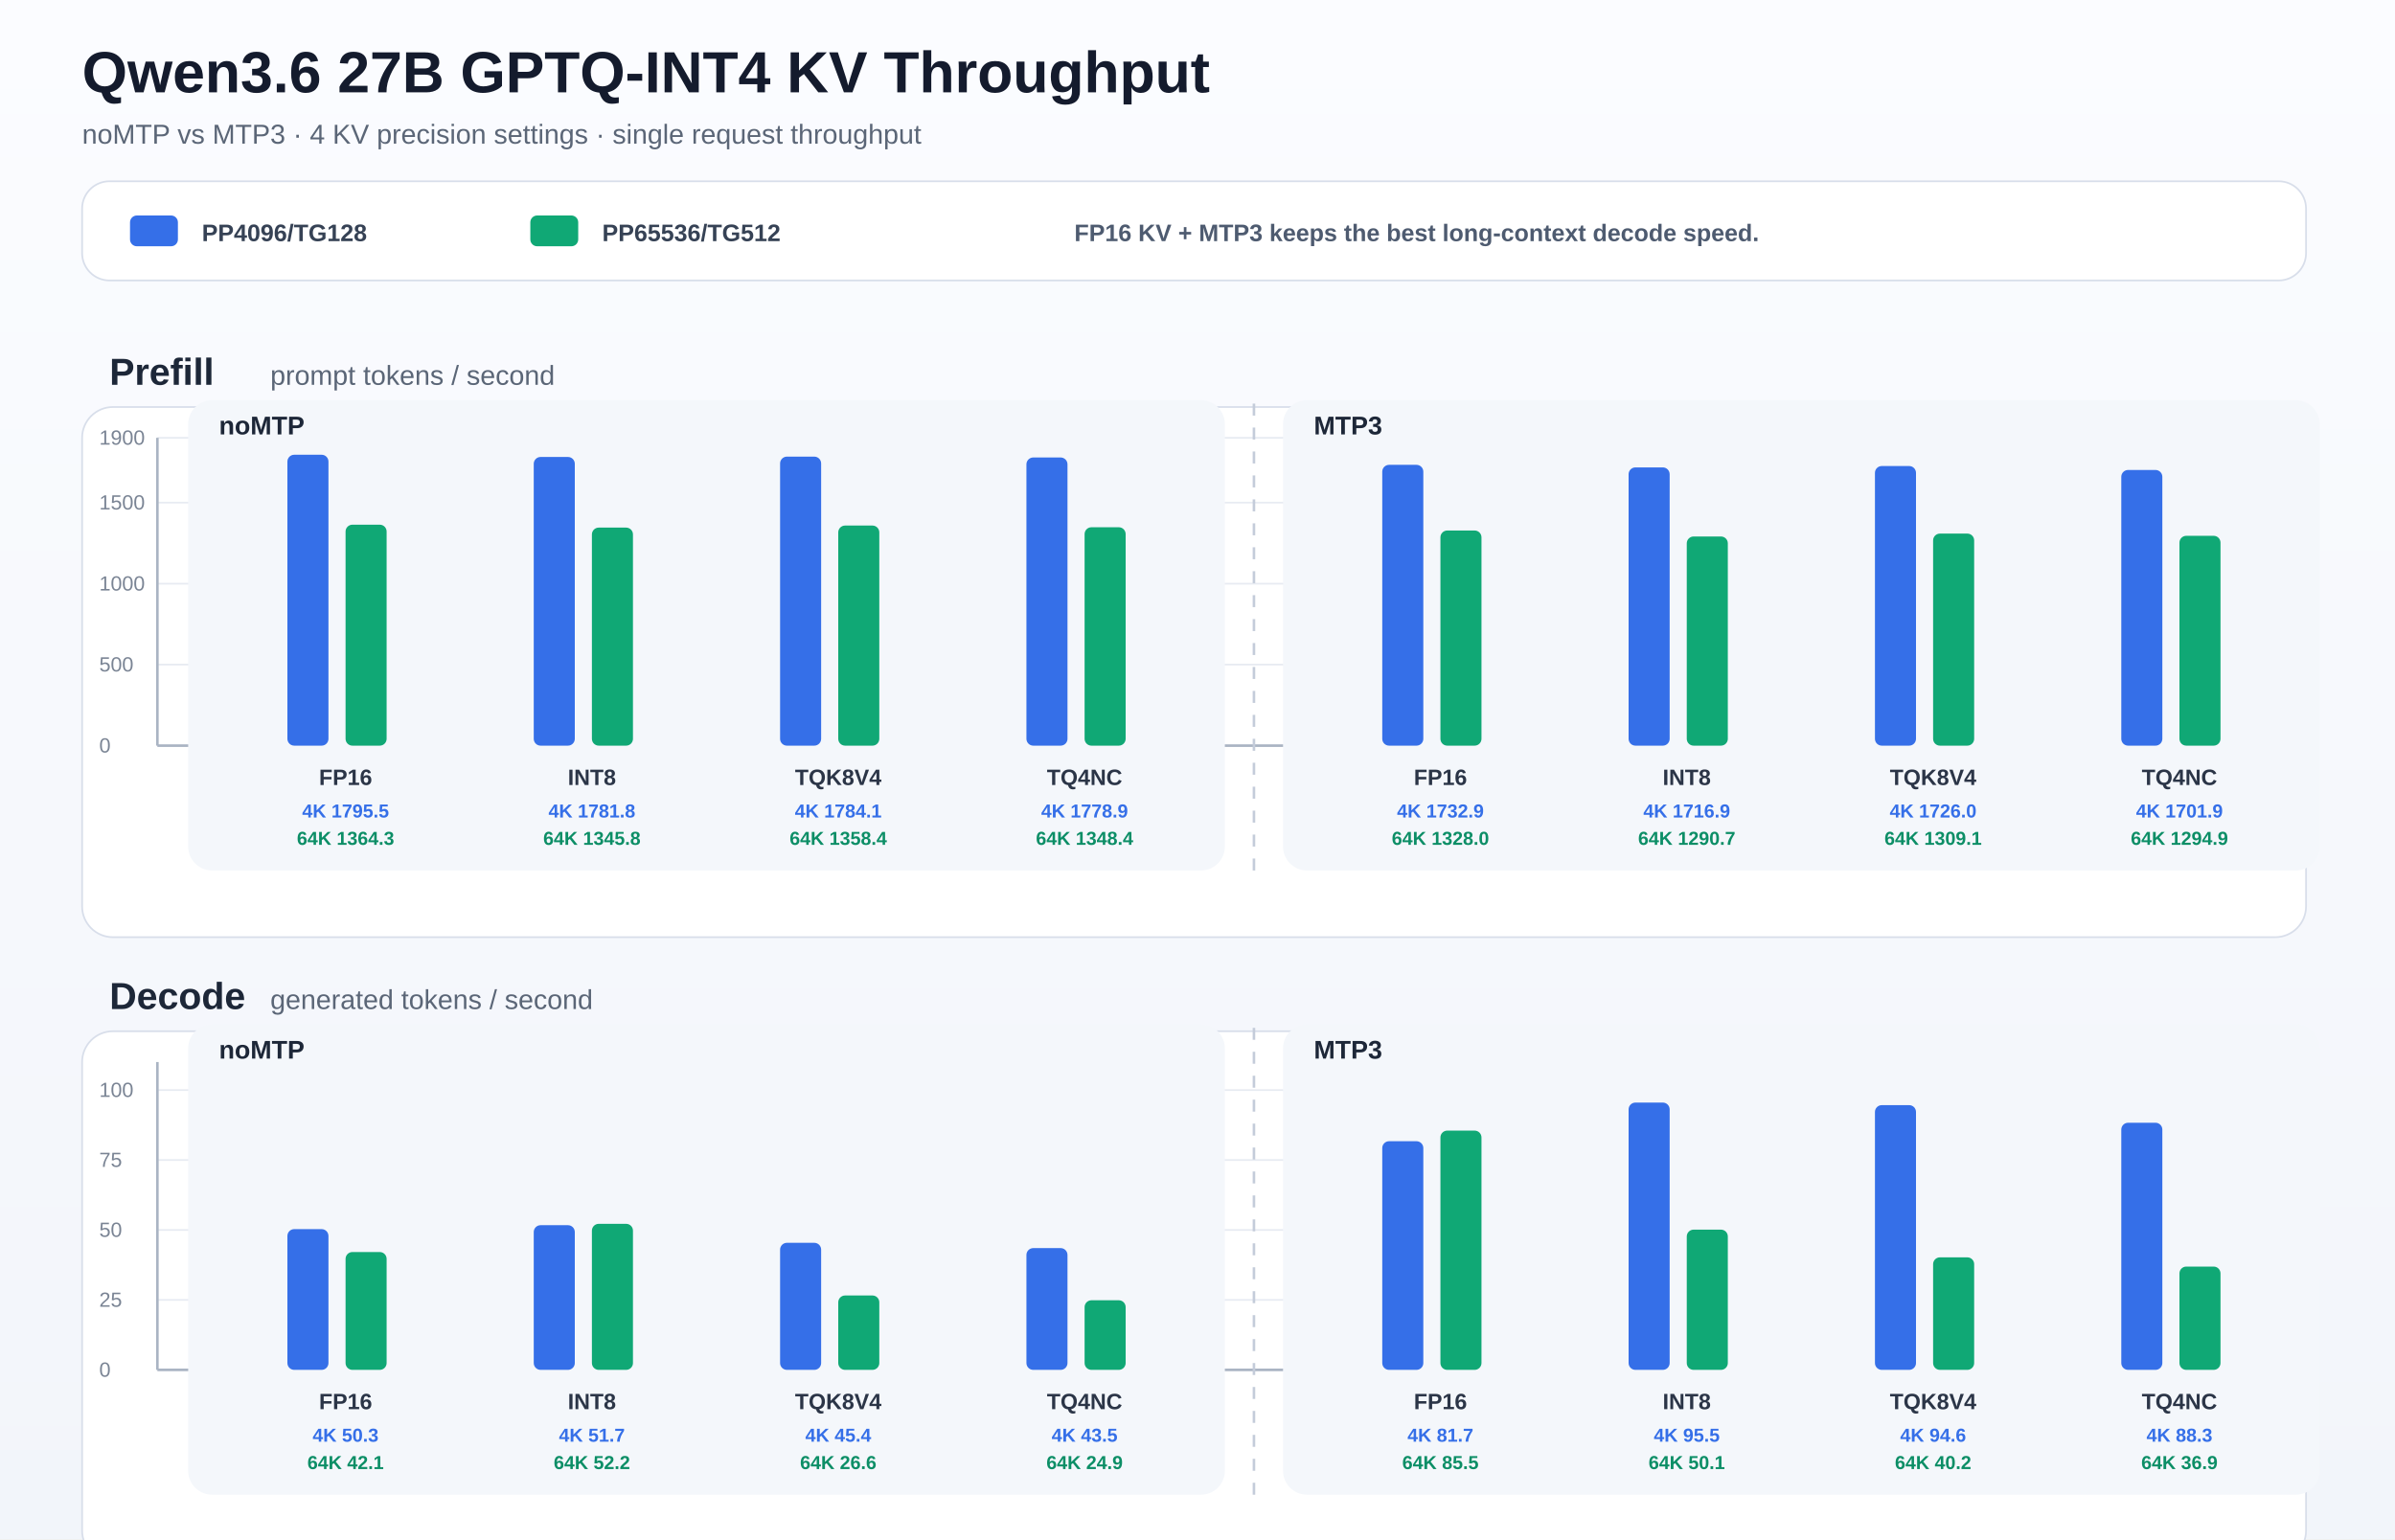
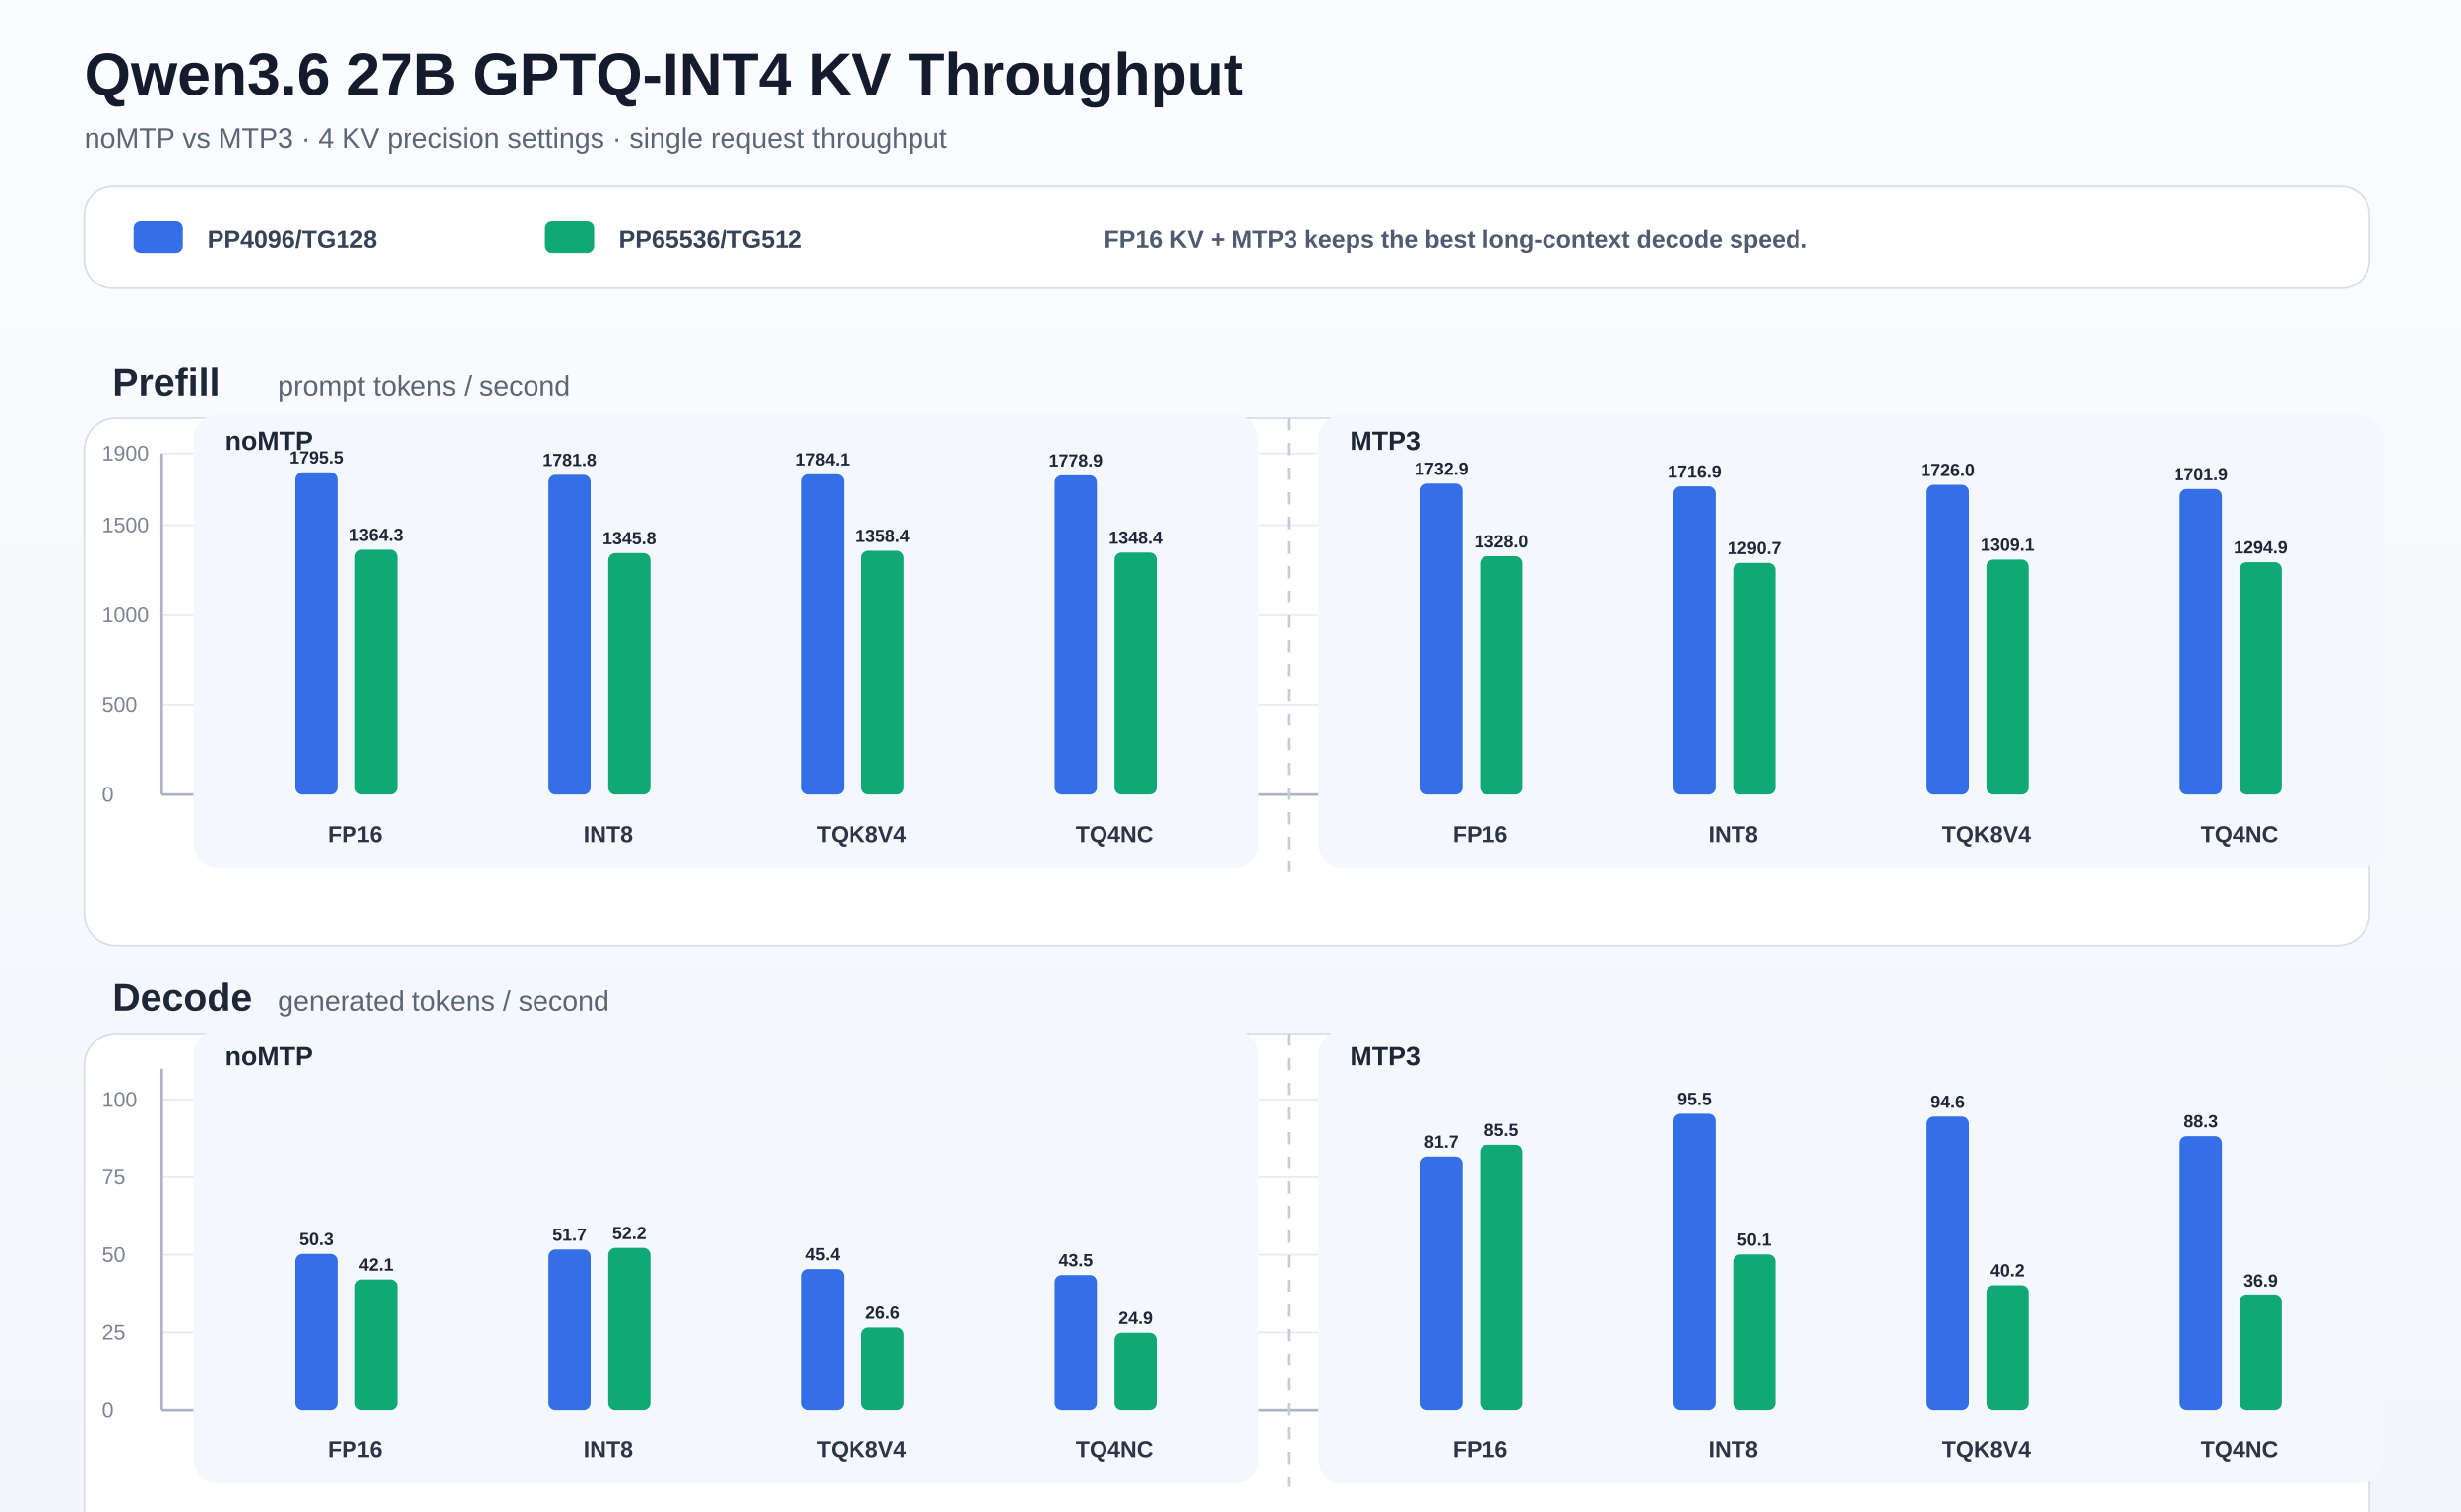
- <svg xmlns="http://www.w3.org/2000/svg" width="1400" height="900" viewBox="0 0 1400 900" role="img" aria-labelledby="title desc">
+ <svg xmlns="http://www.w3.org/2000/svg" width="1400" height="860" viewBox="0 0 1400 860" role="img" aria-labelledby="title desc">
  <defs>
    <linearGradient id="bg" x1="0" x2="0" y1="0" y2="1">
      <stop offset="0" stop-color="#fbfcff" />
      <stop offset="1" stop-color="#f2f5fa" />
    </linearGradient>
    <style>
      .card { fill: #ffffff; stroke: #d8deea; stroke-width: 1; }
      .soft { fill: #f4f7fb; }
      .grid { stroke: #e7ebf2; stroke-width: 1; }
      .axis { stroke: #aab4c3; stroke-width: 1.5; }
      .split { stroke: #c4ccda; stroke-width: 1.5; stroke-dasharray: 7 7; }
      .title { font: 700 34px Arial, Helvetica, sans-serif; fill: #141b2d; }
      .sub { font: 500 16px Arial, Helvetica, sans-serif; fill: #5b6677; }
      .section { font: 700 22px Arial, Helvetica, sans-serif; fill: #1d2738; }
      .tick { font: 500 12px Arial, Helvetica, sans-serif; fill: #7a8494; }
      .label { font: 700 13px Arial, Helvetica, sans-serif; fill: #2b3547; }
-       .num4k { font: 700 11px Arial, Helvetica, sans-serif; fill: #356fe8; }
-       .num64k { font: 700 11px Arial, Helvetica, sans-serif; fill: #0c8e66; }
+       .value { font: 700 10px Arial, Helvetica, sans-serif; fill: #1d2738; }
      .mode { font: 800 15px Arial, Helvetica, sans-serif; fill: #1d2738; }
      .legend { font: 600 14px Arial, Helvetica, sans-serif; fill: #364255; }
      .note { font: 600 14px Arial, Helvetica, sans-serif; fill: #4e5b70; }
      .bar4k { fill: #356fe8; }
      .bar64k { fill: #10a875; }
    </style>
  </defs>
-   <rect x="0" y="0" width="1400" height="900" fill="url(#bg)" />
+   <rect x="0" y="0" width="1400" height="860" fill="url(#bg)" />
  <text class="title" x="48" y="54">Qwen3.6 27B GPTQ-INT4 KV Throughput</text>
  <text class="sub" x="48" y="84">noMTP vs MTP3 · 4 KV precision settings · single request throughput</text>
  <rect class="card" x="48" y="106" width="1300" height="58" rx="16" />
  <rect class="bar4k" x="76" y="126" width="28" height="18" rx="4" />
  <text class="legend" x="118" y="141">PP4096/TG128</text>
  <rect class="bar64k" x="310" y="126" width="28" height="18" rx="4" />
  <text class="legend" x="352" y="141">PP65536/TG512</text>
  <text class="note" x="628" y="141">FP16 KV + MTP3 keeps the best long-context decode speed.</text>
  <text class="section" x="64" y="225">Prefill</text>
  <text class="sub" x="158" y="225">prompt tokens / second</text>
-   <rect class="card" x="48" y="238" width="1300" height="310" rx="18" />
-   <line class="grid" x1="92" y1="436.0" x2="1318" y2="436.0" />
-   <text class="tick" x="58" y="440.0">0</text>
-   <line class="grid" x1="92" y1="388.6" x2="1318" y2="388.6" />
-   <text class="tick" x="58" y="392.6">500</text>
-   <line class="grid" x1="92" y1="341.3" x2="1318" y2="341.3" />
-   <text class="tick" x="58" y="345.3">1000</text>
-   <line class="grid" x1="92" y1="293.9" x2="1318" y2="293.9" />
-   <text class="tick" x="58" y="297.9">1500</text>
-   <line class="grid" x1="92" y1="256.0" x2="1318" y2="256.0" />
-   <text class="tick" x="58" y="260.0">1900</text>
-   <line class="axis" x1="92" y1="256" x2="92" y2="436" />
-   <line class="axis" x1="92" y1="436" x2="1318" y2="436" />
-   <rect class="soft" x="110" y="234" width="606" height="275" rx="14" />
-   <text class="mode" x="128" y="254">noMTP</text>
-   <rect class="bar4k" x="168" y="265.9" width="24" height="170.1" rx="4" />
-   <rect class="bar64k" x="202" y="306.8" width="24" height="129.2" rx="4" />
-   <text class="label" x="202" y="459" text-anchor="middle">FP16</text>
-   <text class="num4k" x="202" y="478" text-anchor="middle">4K 1795.5</text>
-   <text class="num64k" x="202" y="494" text-anchor="middle">64K 1364.3</text>
-   <rect class="bar4k" x="312" y="267.2" width="24" height="168.8" rx="4" />
-   <rect class="bar64k" x="346" y="308.5" width="24" height="127.5" rx="4" />
-   <text class="label" x="346" y="459" text-anchor="middle">INT8</text>
-   <text class="num4k" x="346" y="478" text-anchor="middle">4K 1781.8</text>
-   <text class="num64k" x="346" y="494" text-anchor="middle">64K 1345.8</text>
-   <rect class="bar4k" x="456" y="267.0" width="24" height="169.0" rx="4" />
-   <rect class="bar64k" x="490" y="307.3" width="24" height="128.7" rx="4" />
-   <text class="label" x="490" y="459" text-anchor="middle">TQK8V4</text>
-   <text class="num4k" x="490" y="478" text-anchor="middle">4K 1784.1</text>
-   <text class="num64k" x="490" y="494" text-anchor="middle">64K 1358.4</text>
-   <rect class="bar4k" x="600" y="267.5" width="24" height="168.5" rx="4" />
-   <rect class="bar64k" x="634" y="308.3" width="24" height="127.7" rx="4" />
-   <text class="label" x="634" y="459" text-anchor="middle">TQ4NC</text>
-   <text class="num4k" x="634" y="478" text-anchor="middle">4K 1778.9</text>
-   <text class="num64k" x="634" y="494" text-anchor="middle">64K 1348.4</text>
-   <rect class="soft" x="750" y="234" width="606" height="275" rx="14" />
-   <text class="mode" x="768" y="254">MTP3</text>
-   <rect class="bar4k" x="808" y="271.8" width="24" height="164.2" rx="4" />
-   <rect class="bar64k" x="842" y="310.2" width="24" height="125.8" rx="4" />
-   <text class="label" x="842" y="459" text-anchor="middle">FP16</text>
-   <text class="num4k" x="842" y="478" text-anchor="middle">4K 1732.9</text>
-   <text class="num64k" x="842" y="494" text-anchor="middle">64K 1328.0</text>
-   <rect class="bar4k" x="952" y="273.3" width="24" height="162.7" rx="4" />
-   <rect class="bar64k" x="986" y="313.7" width="24" height="122.3" rx="4" />
-   <text class="label" x="986" y="459" text-anchor="middle">INT8</text>
-   <text class="num4k" x="986" y="478" text-anchor="middle">4K 1716.9</text>
-   <text class="num64k" x="986" y="494" text-anchor="middle">64K 1290.7</text>
-   <rect class="bar4k" x="1096" y="272.5" width="24" height="163.5" rx="4" />
-   <rect class="bar64k" x="1130" y="312.0" width="24" height="124.0" rx="4" />
-   <text class="label" x="1130" y="459" text-anchor="middle">TQK8V4</text>
-   <text class="num4k" x="1130" y="478" text-anchor="middle">4K 1726.0</text>
-   <text class="num64k" x="1130" y="494" text-anchor="middle">64K 1309.1</text>
-   <rect class="bar4k" x="1240" y="274.8" width="24" height="161.2" rx="4" />
-   <rect class="bar64k" x="1274" y="313.3" width="24" height="122.7" rx="4" />
-   <text class="label" x="1274" y="459" text-anchor="middle">TQ4NC</text>
-   <text class="num4k" x="1274" y="478" text-anchor="middle">4K 1701.9</text>
-   <text class="num64k" x="1274" y="494" text-anchor="middle">64K 1294.9</text>
-   <line class="split" x1="733.0" y1="236" x2="733.0" y2="511" />
-   <text class="section" x="64" y="590">Decode</text>
-   <text class="sub" x="158" y="590">generated tokens / second</text>
-   <rect class="card" x="48" y="603" width="1300" height="310" rx="18" />
-   <line class="grid" x1="92" y1="801.0" x2="1318" y2="801.0" />
-   <text class="tick" x="58" y="805.0">0</text>
-   <line class="grid" x1="92" y1="760.1" x2="1318" y2="760.1" />
-   <text class="tick" x="58" y="764.1">25</text>
-   <line class="grid" x1="92" y1="719.2" x2="1318" y2="719.2" />
-   <text class="tick" x="58" y="723.2">50</text>
-   <line class="grid" x1="92" y1="678.3" x2="1318" y2="678.3" />
-   <text class="tick" x="58" y="682.3">75</text>
-   <line class="grid" x1="92" y1="637.4" x2="1318" y2="637.4" />
-   <text class="tick" x="58" y="641.4">100</text>
-   <line class="axis" x1="92" y1="621" x2="92" y2="801" />
-   <line class="axis" x1="92" y1="801" x2="1318" y2="801" />
-   <rect class="soft" x="110" y="599" width="606" height="275" rx="14" />
-   <text class="mode" x="128" y="619">noMTP</text>
-   <rect class="bar4k" x="168" y="718.7" width="24" height="82.3" rx="4" />
-   <rect class="bar64k" x="202" y="732.1" width="24" height="68.9" rx="4" />
-   <text class="label" x="202" y="824" text-anchor="middle">FP16</text>
-   <text class="num4k" x="202" y="843" text-anchor="middle">4K 50.3</text>
-   <text class="num64k" x="202" y="859" text-anchor="middle">64K 42.1</text>
-   <rect class="bar4k" x="312" y="716.4" width="24" height="84.6" rx="4" />
-   <rect class="bar64k" x="346" y="715.6" width="24" height="85.4" rx="4" />
-   <text class="label" x="346" y="824" text-anchor="middle">INT8</text>
-   <text class="num4k" x="346" y="843" text-anchor="middle">4K 51.7</text>
-   <text class="num64k" x="346" y="859" text-anchor="middle">64K 52.2</text>
-   <rect class="bar4k" x="456" y="726.7" width="24" height="74.3" rx="4" />
-   <rect class="bar64k" x="490" y="757.5" width="24" height="43.5" rx="4" />
-   <text class="label" x="490" y="824" text-anchor="middle">TQK8V4</text>
-   <text class="num4k" x="490" y="843" text-anchor="middle">4K 45.4</text>
-   <text class="num64k" x="490" y="859" text-anchor="middle">64K 26.6</text>
-   <rect class="bar4k" x="600" y="729.8" width="24" height="71.2" rx="4" />
-   <rect class="bar64k" x="634" y="760.3" width="24" height="40.7" rx="4" />
-   <text class="label" x="634" y="824" text-anchor="middle">TQ4NC</text>
-   <text class="num4k" x="634" y="843" text-anchor="middle">4K 43.5</text>
-   <text class="num64k" x="634" y="859" text-anchor="middle">64K 24.9</text>
-   <rect class="soft" x="750" y="599" width="606" height="275" rx="14" />
-   <text class="mode" x="768" y="619">MTP3</text>
-   <rect class="bar4k" x="808" y="667.3" width="24" height="133.7" rx="4" />
-   <rect class="bar64k" x="842" y="661.1" width="24" height="139.9" rx="4" />
-   <text class="label" x="842" y="824" text-anchor="middle">FP16</text>
-   <text class="num4k" x="842" y="843" text-anchor="middle">4K 81.7</text>
-   <text class="num64k" x="842" y="859" text-anchor="middle">64K 85.5</text>
-   <rect class="bar4k" x="952" y="644.7" width="24" height="156.3" rx="4" />
-   <rect class="bar64k" x="986" y="719.0" width="24" height="82.0" rx="4" />
-   <text class="label" x="986" y="824" text-anchor="middle">INT8</text>
-   <text class="num4k" x="986" y="843" text-anchor="middle">4K 95.5</text>
-   <text class="num64k" x="986" y="859" text-anchor="middle">64K 50.1</text>
-   <rect class="bar4k" x="1096" y="646.2" width="24" height="154.8" rx="4" />
-   <rect class="bar64k" x="1130" y="735.2" width="24" height="65.8" rx="4" />
-   <text class="label" x="1130" y="824" text-anchor="middle">TQK8V4</text>
-   <text class="num4k" x="1130" y="843" text-anchor="middle">4K 94.6</text>
-   <text class="num64k" x="1130" y="859" text-anchor="middle">64K 40.2</text>
-   <rect class="bar4k" x="1240" y="656.5" width="24" height="144.5" rx="4" />
-   <rect class="bar64k" x="1274" y="740.6" width="24" height="60.4" rx="4" />
-   <text class="label" x="1274" y="824" text-anchor="middle">TQ4NC</text>
-   <text class="num4k" x="1274" y="843" text-anchor="middle">4K 88.3</text>
-   <text class="num64k" x="1274" y="859" text-anchor="middle">64K 36.9</text>
-   <line class="split" x1="733.0" y1="601" x2="733.0" y2="876" />
+   <rect class="card" x="48" y="238" width="1300" height="300" rx="18" />
+   <line class="grid" x1="92" y1="452.0" x2="1318" y2="452.0" />
+   <text class="tick" x="58" y="456.0">0</text>
+   <line class="grid" x1="92" y1="400.9" x2="1318" y2="400.9" />
+   <text class="tick" x="58" y="404.9">500</text>
+   <line class="grid" x1="92" y1="349.9" x2="1318" y2="349.9" />
+   <text class="tick" x="58" y="353.9">1000</text>
+   <line class="grid" x1="92" y1="298.8" x2="1318" y2="298.8" />
+   <text class="tick" x="58" y="302.8">1500</text>
+   <line class="grid" x1="92" y1="258.0" x2="1318" y2="258.0" />
+   <text class="tick" x="58" y="262.0">1900</text>
+   <line class="axis" x1="92" y1="258" x2="92" y2="452" />
+   <line class="axis" x1="92" y1="452" x2="1318" y2="452" />
+   <rect class="soft" x="110" y="236" width="606" height="258" rx="14" />
+   <text class="mode" x="128" y="256">noMTP</text>
+   <rect class="bar4k" x="168" y="268.7" width="24" height="183.3" rx="4" />
+   <text class="value" x="180.0" y="263.7" text-anchor="middle">1795.5</text>
+   <rect class="bar64k" x="202" y="312.7" width="24" height="139.3" rx="4" />
+   <text class="value" x="214.0" y="307.7" text-anchor="middle">1364.3</text>
+   <text class="label" x="202" y="479" text-anchor="middle">FP16</text>
+   <rect class="bar4k" x="312" y="270.1" width="24" height="181.9" rx="4" />
+   <text class="value" x="324.0" y="265.1" text-anchor="middle">1781.8</text>
+   <rect class="bar64k" x="346" y="314.6" width="24" height="137.4" rx="4" />
+   <text class="value" x="358.0" y="309.6" text-anchor="middle">1345.8</text>
+   <text class="label" x="346" y="479" text-anchor="middle">INT8</text>
+   <rect class="bar4k" x="456" y="269.8" width="24" height="182.2" rx="4" />
+   <text class="value" x="468.0" y="264.8" text-anchor="middle">1784.1</text>
+   <rect class="bar64k" x="490" y="313.3" width="24" height="138.7" rx="4" />
+   <text class="value" x="502.0" y="308.3" text-anchor="middle">1358.4</text>
+   <text class="label" x="490" y="479" text-anchor="middle">TQK8V4</text>
+   <rect class="bar4k" x="600" y="270.4" width="24" height="181.6" rx="4" />
+   <text class="value" x="612.0" y="265.4" text-anchor="middle">1778.9</text>
+   <rect class="bar64k" x="634" y="314.3" width="24" height="137.7" rx="4" />
+   <text class="value" x="646.0" y="309.3" text-anchor="middle">1348.4</text>
+   <text class="label" x="634" y="479" text-anchor="middle">TQ4NC</text>
+   <rect class="soft" x="750" y="236" width="606" height="258" rx="14" />
+   <text class="mode" x="768" y="256">MTP3</text>
+   <rect class="bar4k" x="808" y="275.1" width="24" height="176.9" rx="4" />
+   <text class="value" x="820.0" y="270.1" text-anchor="middle">1732.9</text>
+   <rect class="bar64k" x="842" y="316.4" width="24" height="135.6" rx="4" />
+   <text class="value" x="854.0" y="311.4" text-anchor="middle">1328.0</text>
+   <text class="label" x="842" y="479" text-anchor="middle">FP16</text>
+   <rect class="bar4k" x="952" y="276.7" width="24" height="175.3" rx="4" />
+   <text class="value" x="964.0" y="271.7" text-anchor="middle">1716.9</text>
+   <rect class="bar64k" x="986" y="320.2" width="24" height="131.8" rx="4" />
+   <text class="value" x="998.0" y="315.2" text-anchor="middle">1290.7</text>
+   <text class="label" x="986" y="479" text-anchor="middle">INT8</text>
+   <rect class="bar4k" x="1096" y="275.8" width="24" height="176.2" rx="4" />
+   <text class="value" x="1108.0" y="270.8" text-anchor="middle">1726.0</text>
+   <rect class="bar64k" x="1130" y="318.3" width="24" height="133.7" rx="4" />
+   <text class="value" x="1142.0" y="313.3" text-anchor="middle">1309.1</text>
+   <text class="label" x="1130" y="479" text-anchor="middle">TQK8V4</text>
+   <rect class="bar4k" x="1240" y="278.2" width="24" height="173.8" rx="4" />
+   <text class="value" x="1252.0" y="273.2" text-anchor="middle">1701.9</text>
+   <rect class="bar64k" x="1274" y="319.8" width="24" height="132.2" rx="4" />
+   <text class="value" x="1286.0" y="314.8" text-anchor="middle">1294.9</text>
+   <text class="label" x="1274" y="479" text-anchor="middle">TQ4NC</text>
+   <line class="split" x1="733.0" y1="238" x2="733.0" y2="496" />
+   <text class="section" x="64" y="575">Decode</text>
+   <text class="sub" x="158" y="575">generated tokens / second</text>
+   <rect class="card" x="48" y="588" width="1300" height="300" rx="18" />
+   <line class="grid" x1="92" y1="802.0" x2="1318" y2="802.0" />
+   <text class="tick" x="58" y="806.0">0</text>
+   <line class="grid" x1="92" y1="757.9" x2="1318" y2="757.9" />
+   <text class="tick" x="58" y="761.9">25</text>
+   <line class="grid" x1="92" y1="713.8" x2="1318" y2="713.8" />
+   <text class="tick" x="58" y="717.8">50</text>
+   <line class="grid" x1="92" y1="669.7" x2="1318" y2="669.7" />
+   <text class="tick" x="58" y="673.7">75</text>
+   <line class="grid" x1="92" y1="625.6" x2="1318" y2="625.6" />
+   <text class="tick" x="58" y="629.6">100</text>
+   <line class="axis" x1="92" y1="608" x2="92" y2="802" />
+   <line class="axis" x1="92" y1="802" x2="1318" y2="802" />
+   <rect class="soft" x="110" y="586" width="606" height="258" rx="14" />
+   <text class="mode" x="128" y="606">noMTP</text>
+   <rect class="bar4k" x="168" y="713.3" width="24" height="88.7" rx="4" />
+   <text class="value" x="180.0" y="708.3" text-anchor="middle">50.3</text>
+   <rect class="bar64k" x="202" y="727.8" width="24" height="74.2" rx="4" />
+   <text class="value" x="214.0" y="722.8" text-anchor="middle">42.1</text>
+   <text class="label" x="202" y="829" text-anchor="middle">FP16</text>
+   <rect class="bar4k" x="312" y="710.8" width="24" height="91.2" rx="4" />
+   <text class="value" x="324.0" y="705.8" text-anchor="middle">51.7</text>
+   <rect class="bar64k" x="346" y="709.9" width="24" height="92.1" rx="4" />
+   <text class="value" x="358.0" y="704.9" text-anchor="middle">52.2</text>
+   <text class="label" x="346" y="829" text-anchor="middle">INT8</text>
+   <rect class="bar4k" x="456" y="721.9" width="24" height="80.1" rx="4" />
+   <text class="value" x="468.0" y="716.9" text-anchor="middle">45.4</text>
+   <rect class="bar64k" x="490" y="755.1" width="24" height="46.9" rx="4" />
+   <text class="value" x="502.0" y="750.1" text-anchor="middle">26.6</text>
+   <text class="label" x="490" y="829" text-anchor="middle">TQK8V4</text>
+   <rect class="bar4k" x="600" y="725.3" width="24" height="76.7" rx="4" />
+   <text class="value" x="612.0" y="720.3" text-anchor="middle">43.5</text>
+   <rect class="bar64k" x="634" y="758.1" width="24" height="43.9" rx="4" />
+   <text class="value" x="646.0" y="753.1" text-anchor="middle">24.9</text>
+   <text class="label" x="634" y="829" text-anchor="middle">TQ4NC</text>
+   <rect class="soft" x="750" y="586" width="606" height="258" rx="14" />
+   <text class="mode" x="768" y="606">MTP3</text>
+   <rect class="bar4k" x="808" y="657.9" width="24" height="144.1" rx="4" />
+   <text class="value" x="820.0" y="652.9" text-anchor="middle">81.7</text>
+   <rect class="bar64k" x="842" y="651.2" width="24" height="150.8" rx="4" />
+   <text class="value" x="854.0" y="646.2" text-anchor="middle">85.5</text>
+   <text class="label" x="842" y="829" text-anchor="middle">FP16</text>
+   <rect class="bar4k" x="952" y="633.6" width="24" height="168.4" rx="4" />
+   <text class="value" x="964.0" y="628.6" text-anchor="middle">95.5</text>
+   <rect class="bar64k" x="986" y="713.6" width="24" height="88.4" rx="4" />
+   <text class="value" x="998.0" y="708.6" text-anchor="middle">50.1</text>
+   <text class="label" x="986" y="829" text-anchor="middle">INT8</text>
+   <rect class="bar4k" x="1096" y="635.2" width="24" height="166.8" rx="4" />
+   <text class="value" x="1108.0" y="630.2" text-anchor="middle">94.6</text>
+   <rect class="bar64k" x="1130" y="731.1" width="24" height="70.9" rx="4" />
+   <text class="value" x="1142.0" y="726.1" text-anchor="middle">40.2</text>
+   <text class="label" x="1130" y="829" text-anchor="middle">TQK8V4</text>
+   <rect class="bar4k" x="1240" y="646.3" width="24" height="155.7" rx="4" />
+   <text class="value" x="1252.0" y="641.3" text-anchor="middle">88.3</text>
+   <rect class="bar64k" x="1274" y="736.9" width="24" height="65.1" rx="4" />
+   <text class="value" x="1286.0" y="731.9" text-anchor="middle">36.9</text>
+   <text class="label" x="1274" y="829" text-anchor="middle">TQ4NC</text>
+   <line class="split" x1="733.0" y1="588" x2="733.0" y2="846" />
</svg>
